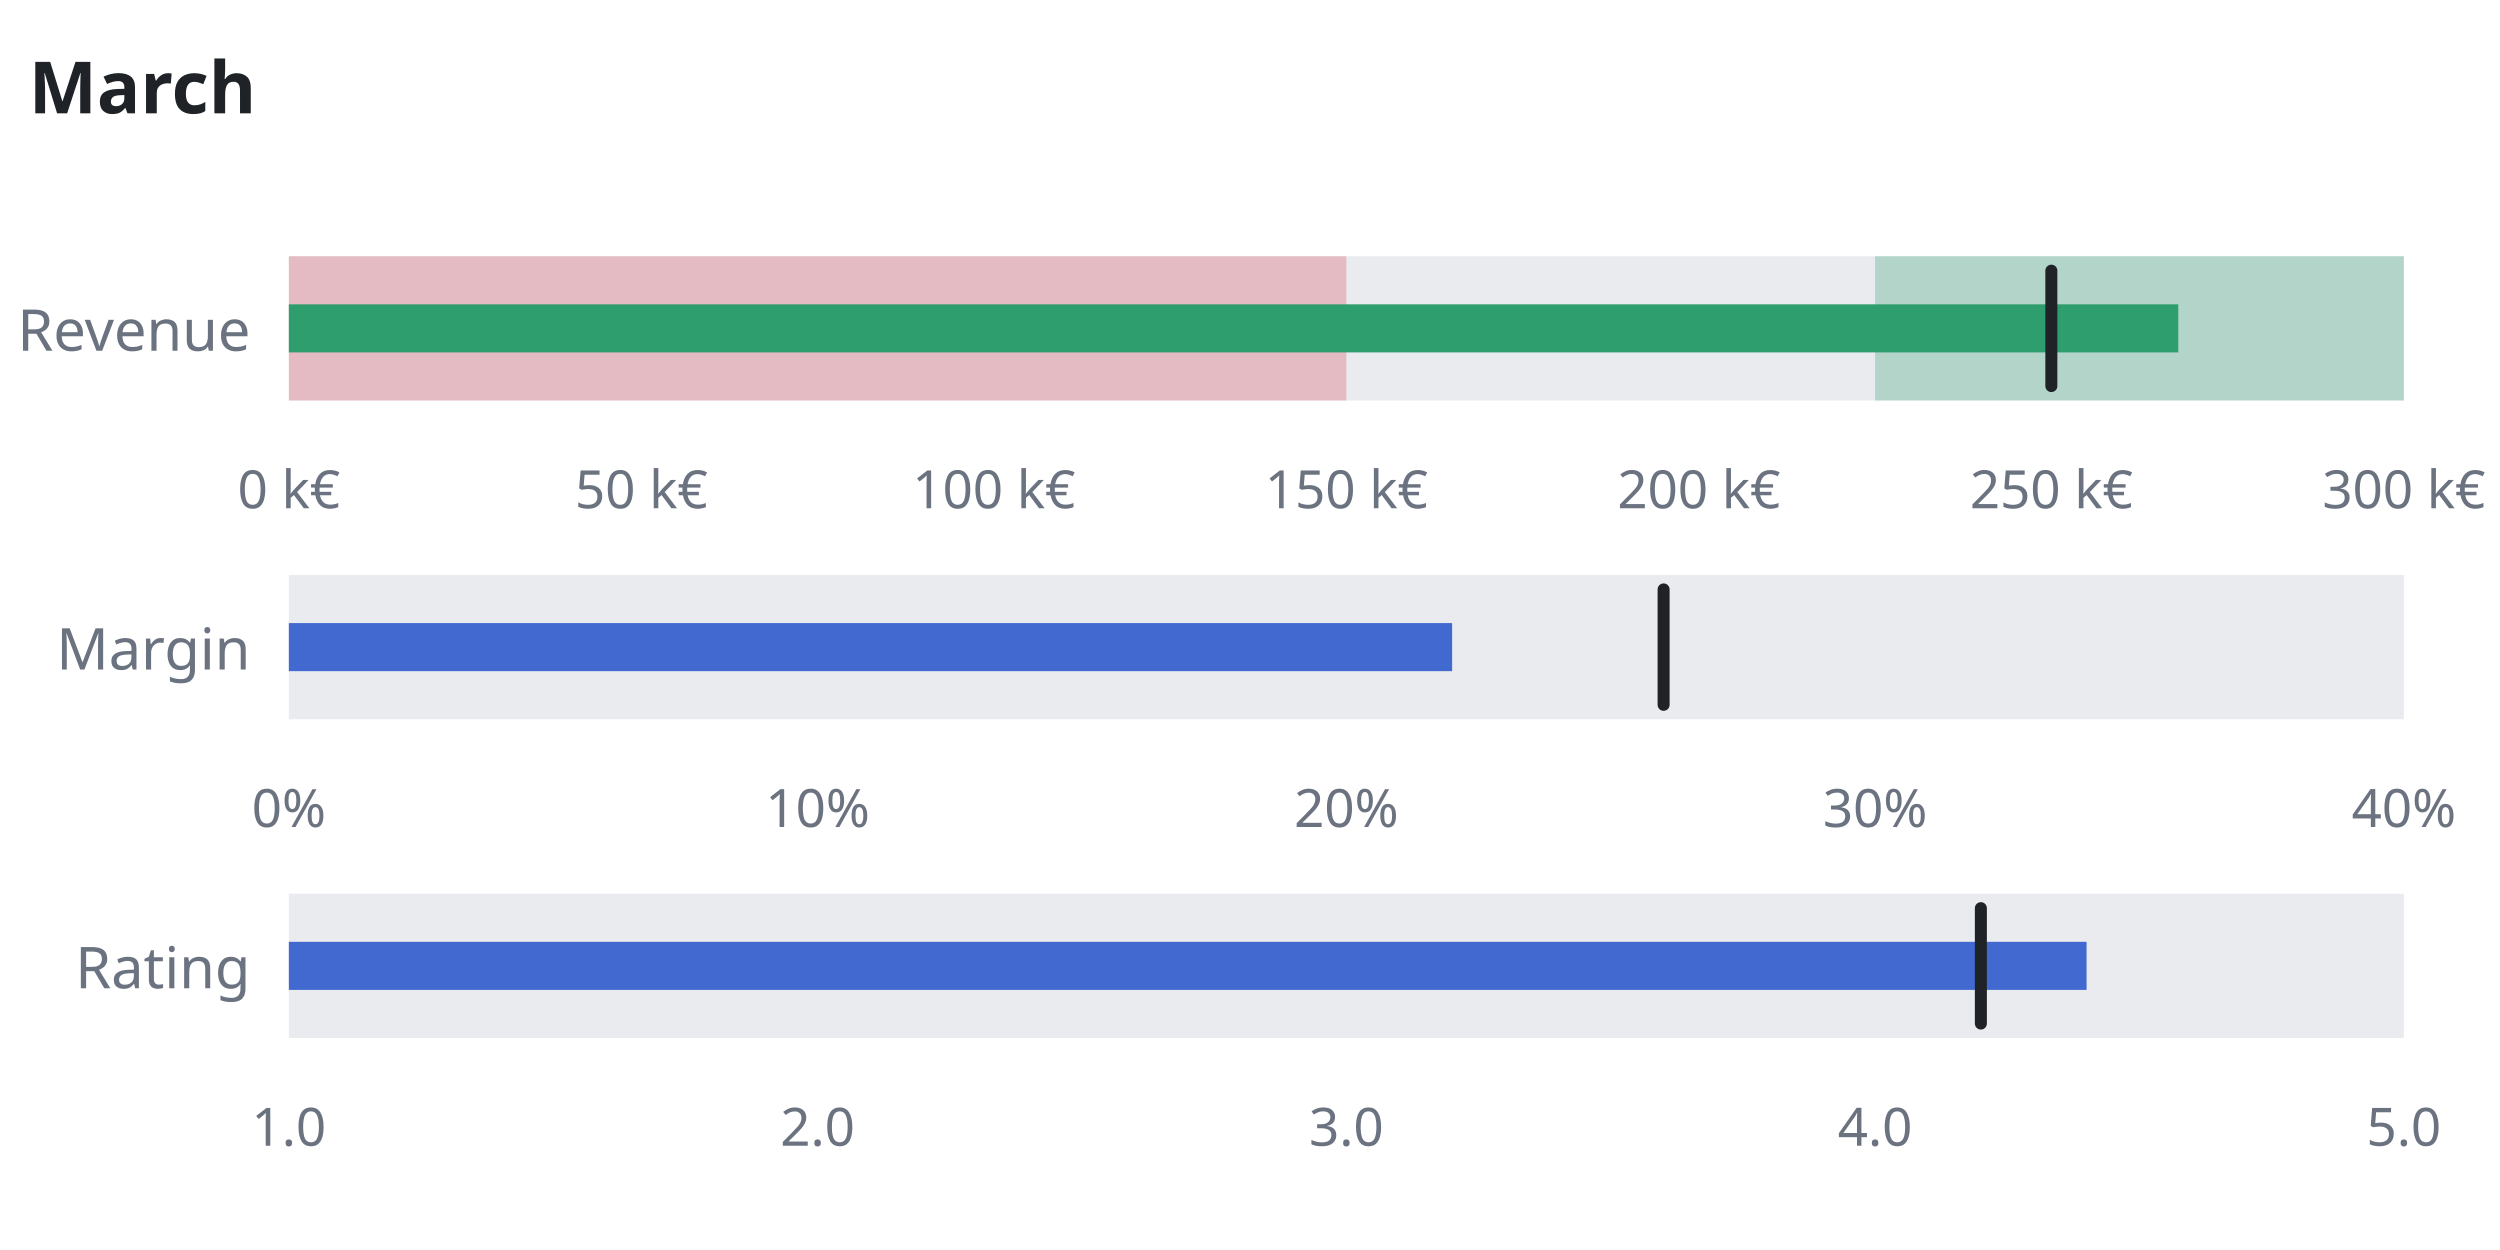
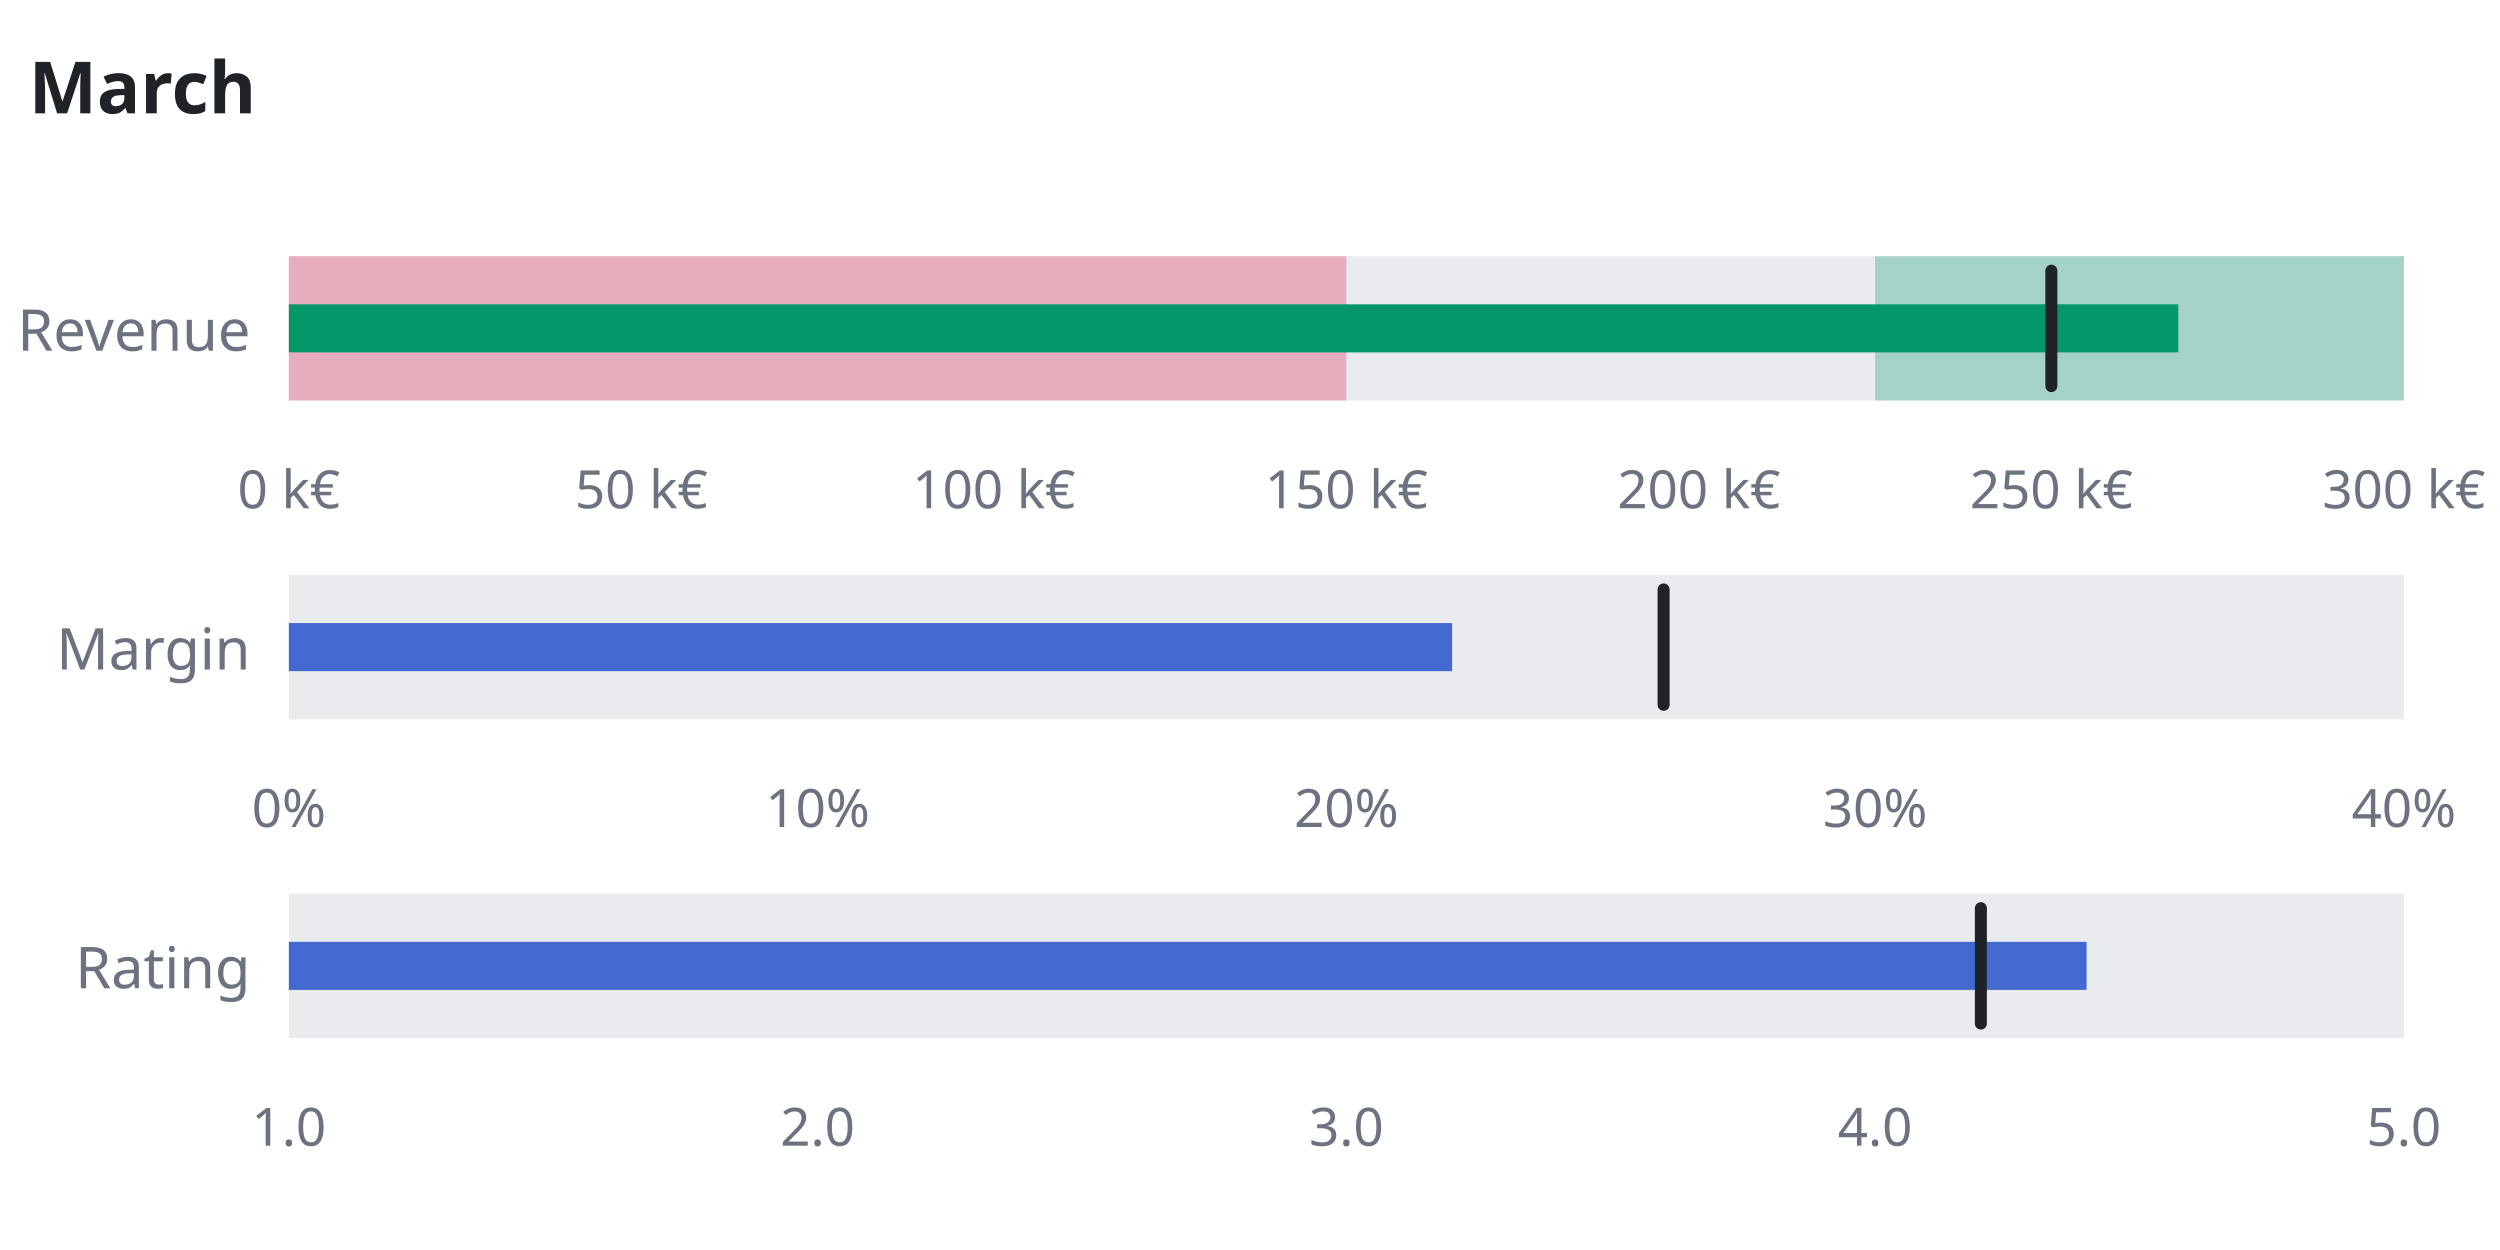
<svg xmlns="http://www.w3.org/2000/svg" width="520" height="260" viewBox="0 0 520 260" font-family="sans-serif" style="font-variant-numeric: tabular-nums" role="img">
  <rect width="100%" height="100%" fill="#ffffff" />
  <g class="rio-static">
    <text class="rio-title" x="6" y="17.75" text-anchor="start" dominant-baseline="central" font-size="15" font-weight="600" fill="#1f2328">March</text>
    <g class="rio-axis-y">
      <text class="rio-row-label" x="52.08" y="68.3" text-anchor="end" dominant-baseline="central" font-size="12" fill="#6b7280">Revenue</text>
      <text class="rio-row-label" x="52.08" y="134.6" text-anchor="end" dominant-baseline="central" font-size="12" fill="#6b7280">Margin</text>
      <text class="rio-row-label" x="52.08" y="200.9" text-anchor="end" dominant-baseline="central" font-size="12" fill="#6b7280">Rating</text>
    </g>
    <g class="rio-axis-x">
      <text class="rio-tick-label" x="60.08" y="101.45" text-anchor="middle" dominant-baseline="central" font-size="11" fill="#6b7280">0 k€</text>
      <text class="rio-tick-label" x="133.4" y="101.45" text-anchor="middle" dominant-baseline="central" font-size="11" fill="#6b7280">50 k€</text>
      <text class="rio-tick-label" x="206.72" y="101.45" text-anchor="middle" dominant-baseline="central" font-size="11" fill="#6b7280">100 k€</text>
      <text class="rio-tick-label" x="280.04" y="101.45" text-anchor="middle" dominant-baseline="central" font-size="11" fill="#6b7280">150 k€</text>
      <text class="rio-tick-label" x="353.36" y="101.45" text-anchor="middle" dominant-baseline="central" font-size="11" fill="#6b7280">200 k€</text>
      <text class="rio-tick-label" x="426.68" y="101.45" text-anchor="middle" dominant-baseline="central" font-size="11" fill="#6b7280">250 k€</text>
      <text class="rio-tick-label" x="500" y="101.45" text-anchor="middle" dominant-baseline="central" font-size="11" fill="#6b7280">300 k€</text>
      <text class="rio-tick-label" x="60.08" y="167.75" text-anchor="middle" dominant-baseline="central" font-size="11" fill="#6b7280">0%</text>
      <text class="rio-tick-label" x="170.06" y="167.75" text-anchor="middle" dominant-baseline="central" font-size="11" fill="#6b7280">10%</text>
      <text class="rio-tick-label" x="280.04" y="167.75" text-anchor="middle" dominant-baseline="central" font-size="11" fill="#6b7280">20%</text>
      <text class="rio-tick-label" x="390.02" y="167.75" text-anchor="middle" dominant-baseline="central" font-size="11" fill="#6b7280">30%</text>
      <text class="rio-tick-label" x="500" y="167.75" text-anchor="middle" dominant-baseline="central" font-size="11" fill="#6b7280">40%</text>
      <text class="rio-tick-label" x="60.08" y="234.05" text-anchor="middle" dominant-baseline="central" font-size="11" fill="#6b7280">1.0</text>
      <text class="rio-tick-label" x="170.06" y="234.05" text-anchor="middle" dominant-baseline="central" font-size="11" fill="#6b7280">2.0</text>
      <text class="rio-tick-label" x="280.04" y="234.05" text-anchor="middle" dominant-baseline="central" font-size="11" fill="#6b7280">3.0</text>
      <text class="rio-tick-label" x="390.02" y="234.05" text-anchor="middle" dominant-baseline="central" font-size="11" fill="#6b7280">4.0</text>
      <text class="rio-tick-label" x="500" y="234.05" text-anchor="middle" dominant-baseline="central" font-size="11" fill="#6b7280">5.0</text>
    </g>
  </g>
  <g class="rio-series-layer">
    <g class="rio-plot">
      <g class="rio-series rio-series-bullet">
        <g>
          <rect class="rio-bullet-range" x="60.08" y="53.3" width="439.92" height="30" fill="#e9ebef" />
-           <rect class="rio-bullet-band" x="60.08" y="53.3" width="219.96" height="30" fill="#d6485a" fill-opacity="0.3" />
-           <rect class="rio-bullet-band" x="390.02" y="53.3" width="109.98" height="30" fill="#2f9e6e" fill-opacity="0.3" />
-           <rect class="rio-bullet-bar" x="60.08" y="63.3" width="393" height="10" fill="#2f9e6e" />
+           <rect class="rio-bullet-band" x="60.08" y="53.3" width="219.96" height="30" fill="#e11d48" fill-opacity="0.3" />
+           <rect class="rio-bullet-band" x="390.02" y="53.3" width="109.98" height="30" fill="#059669" fill-opacity="0.3" />
+           <rect class="rio-bullet-bar" x="60.08" y="63.3" width="393" height="10" fill="#059669" />
          <path class="rio-bullet-target" d="M426.68 56.3 L426.68 80.3" fill="none" stroke="#1f2328" stroke-width="2.5" stroke-linejoin="round" stroke-linecap="round" />
        </g>
      </g>
      <g class="rio-series rio-series-bullet">
        <g>
          <rect class="rio-bullet-range" x="60.08" y="119.6" width="439.92" height="30" fill="#e9ebef" />
          <rect class="rio-bullet-bar" x="60.08" y="129.6" width="241.96" height="10" fill="#4269d0" />
          <path class="rio-bullet-target" d="M346.03 122.6 L346.03 146.6" fill="none" stroke="#1f2328" stroke-width="2.5" stroke-linejoin="round" stroke-linecap="round" />
        </g>
      </g>
      <g class="rio-series rio-series-bullet">
        <g>
          <rect class="rio-bullet-range" x="60.08" y="185.9" width="439.92" height="30" fill="#e9ebef" />
          <rect class="rio-bullet-bar" x="60.08" y="195.9" width="373.93" height="10" fill="#4269d0" />
          <path class="rio-bullet-target" d="M412.02 188.9 L412.02 212.9" fill="none" stroke="#1f2328" stroke-width="2.5" stroke-linejoin="round" stroke-linecap="round" />
        </g>
      </g>
    </g>
    <g class="rio-labels" />
  </g>
  <g class="rio-overlay" />
</svg>
